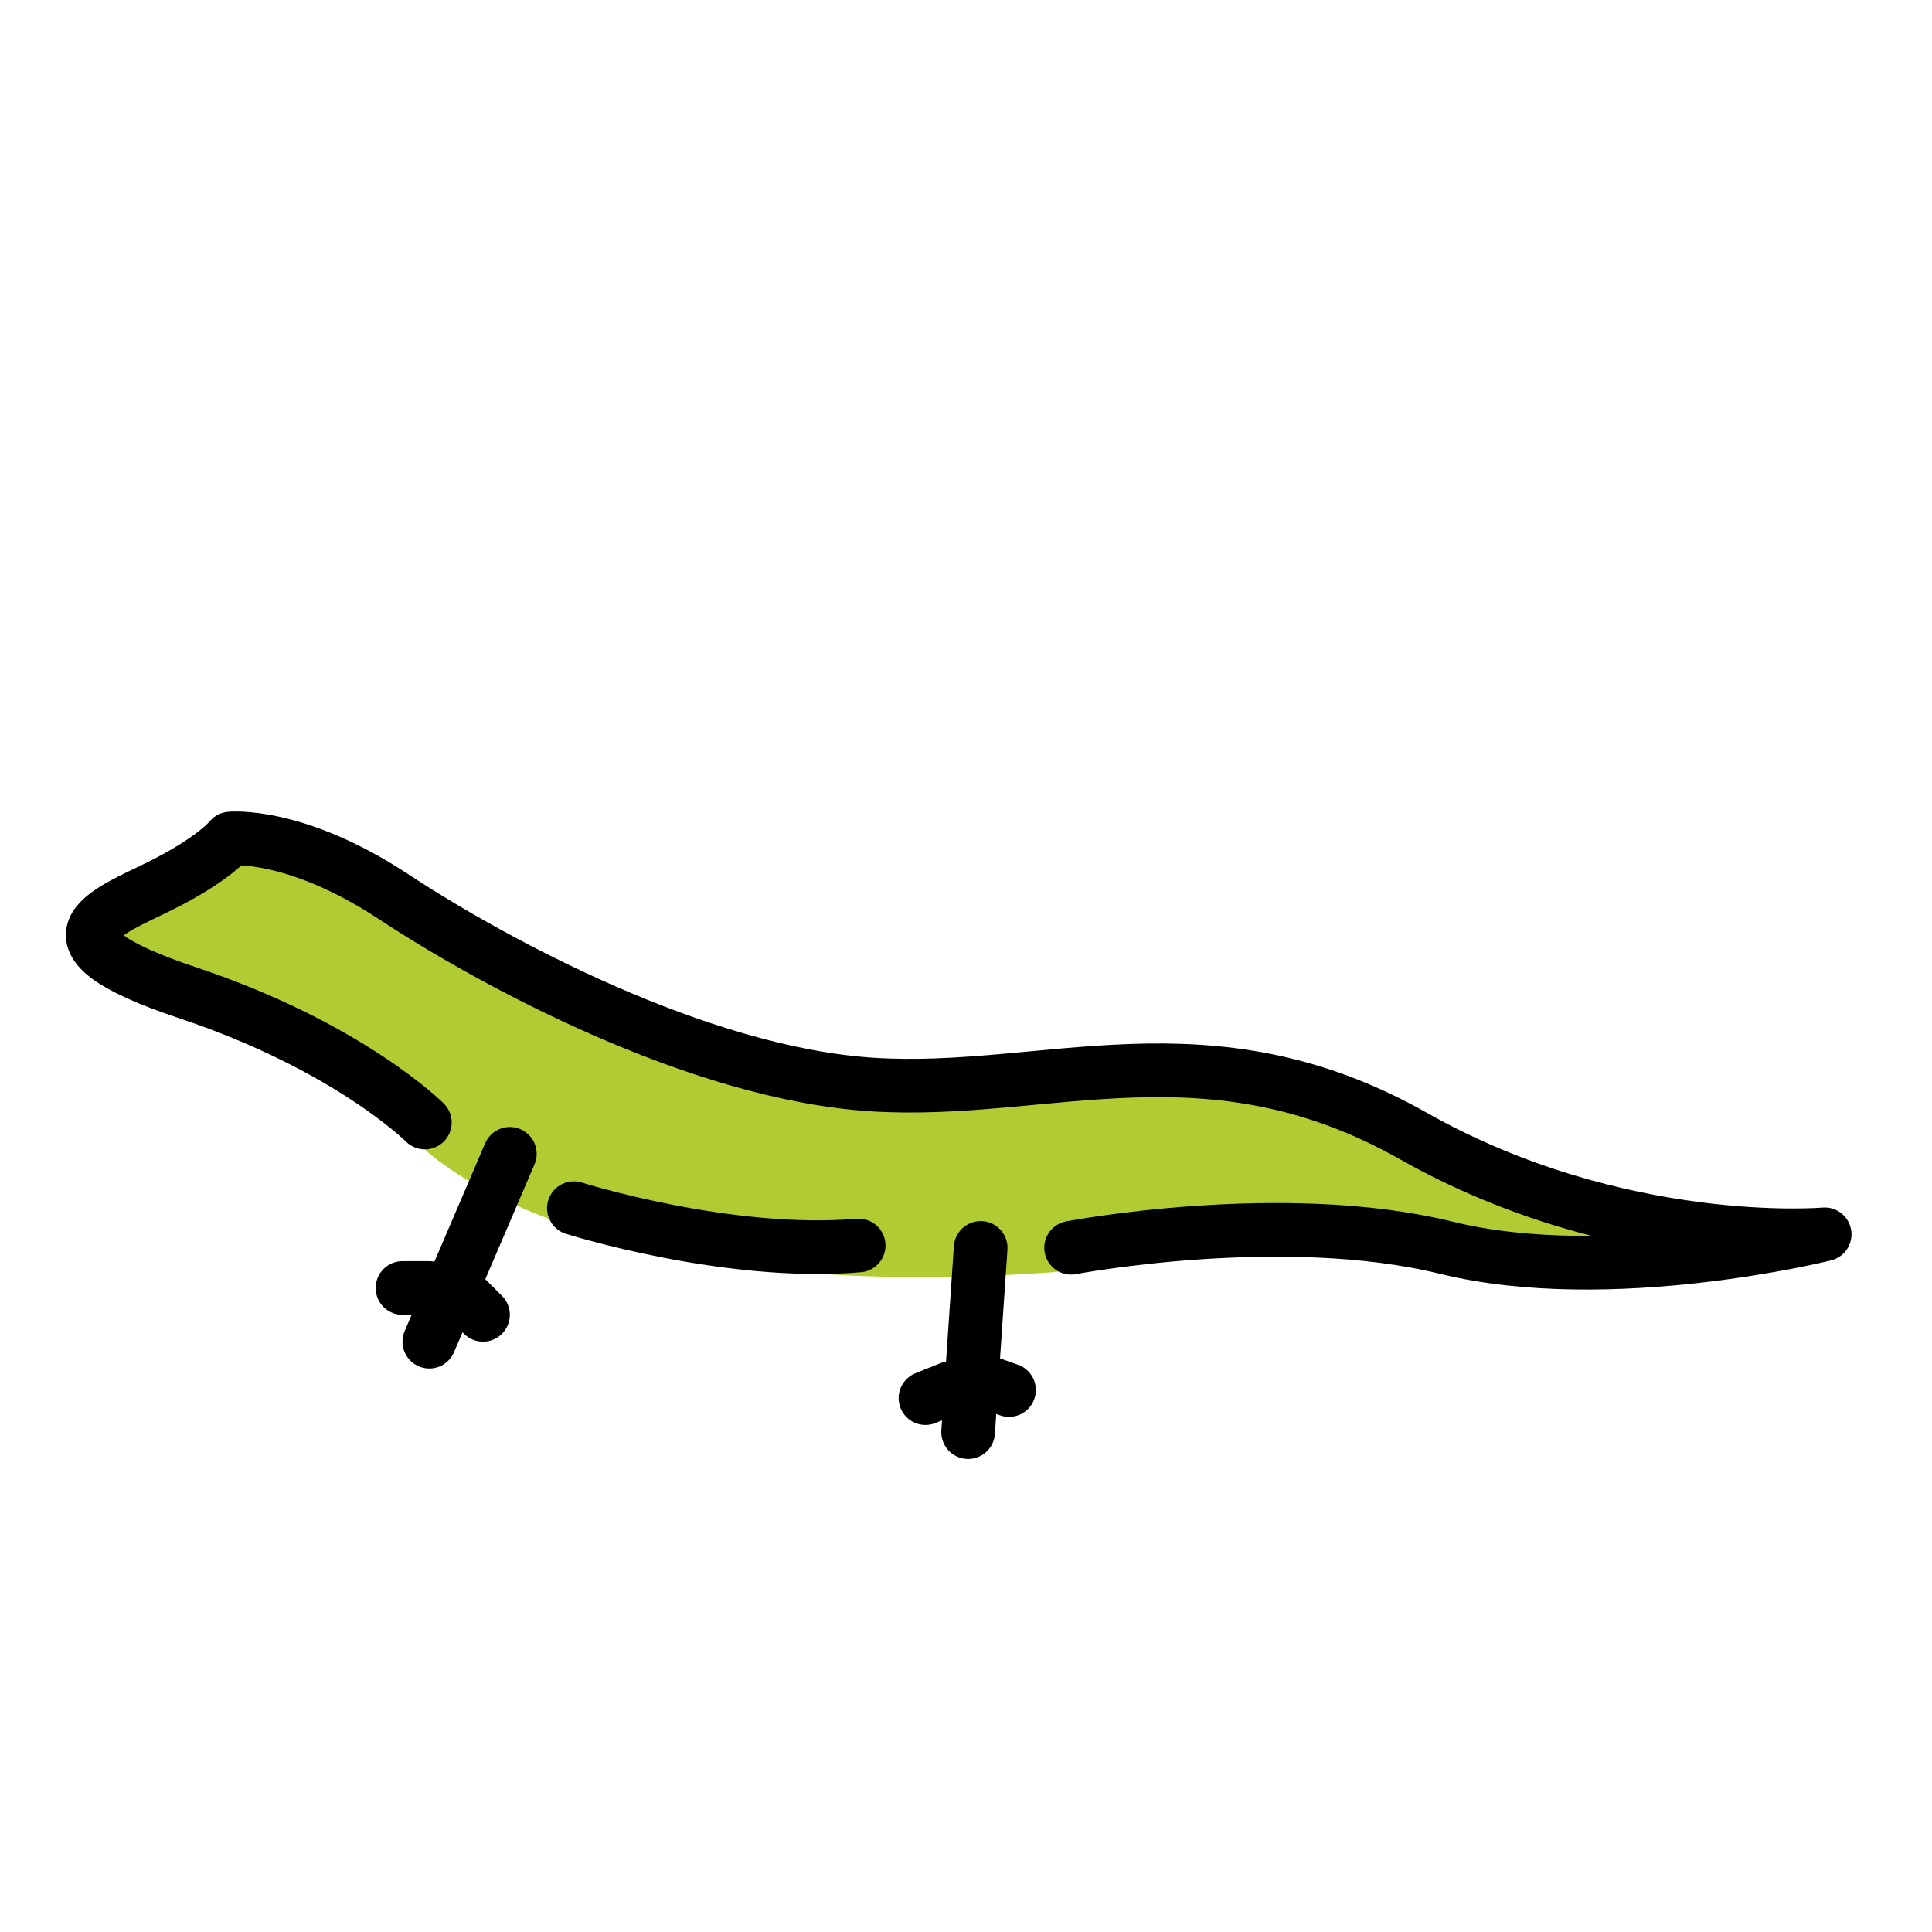
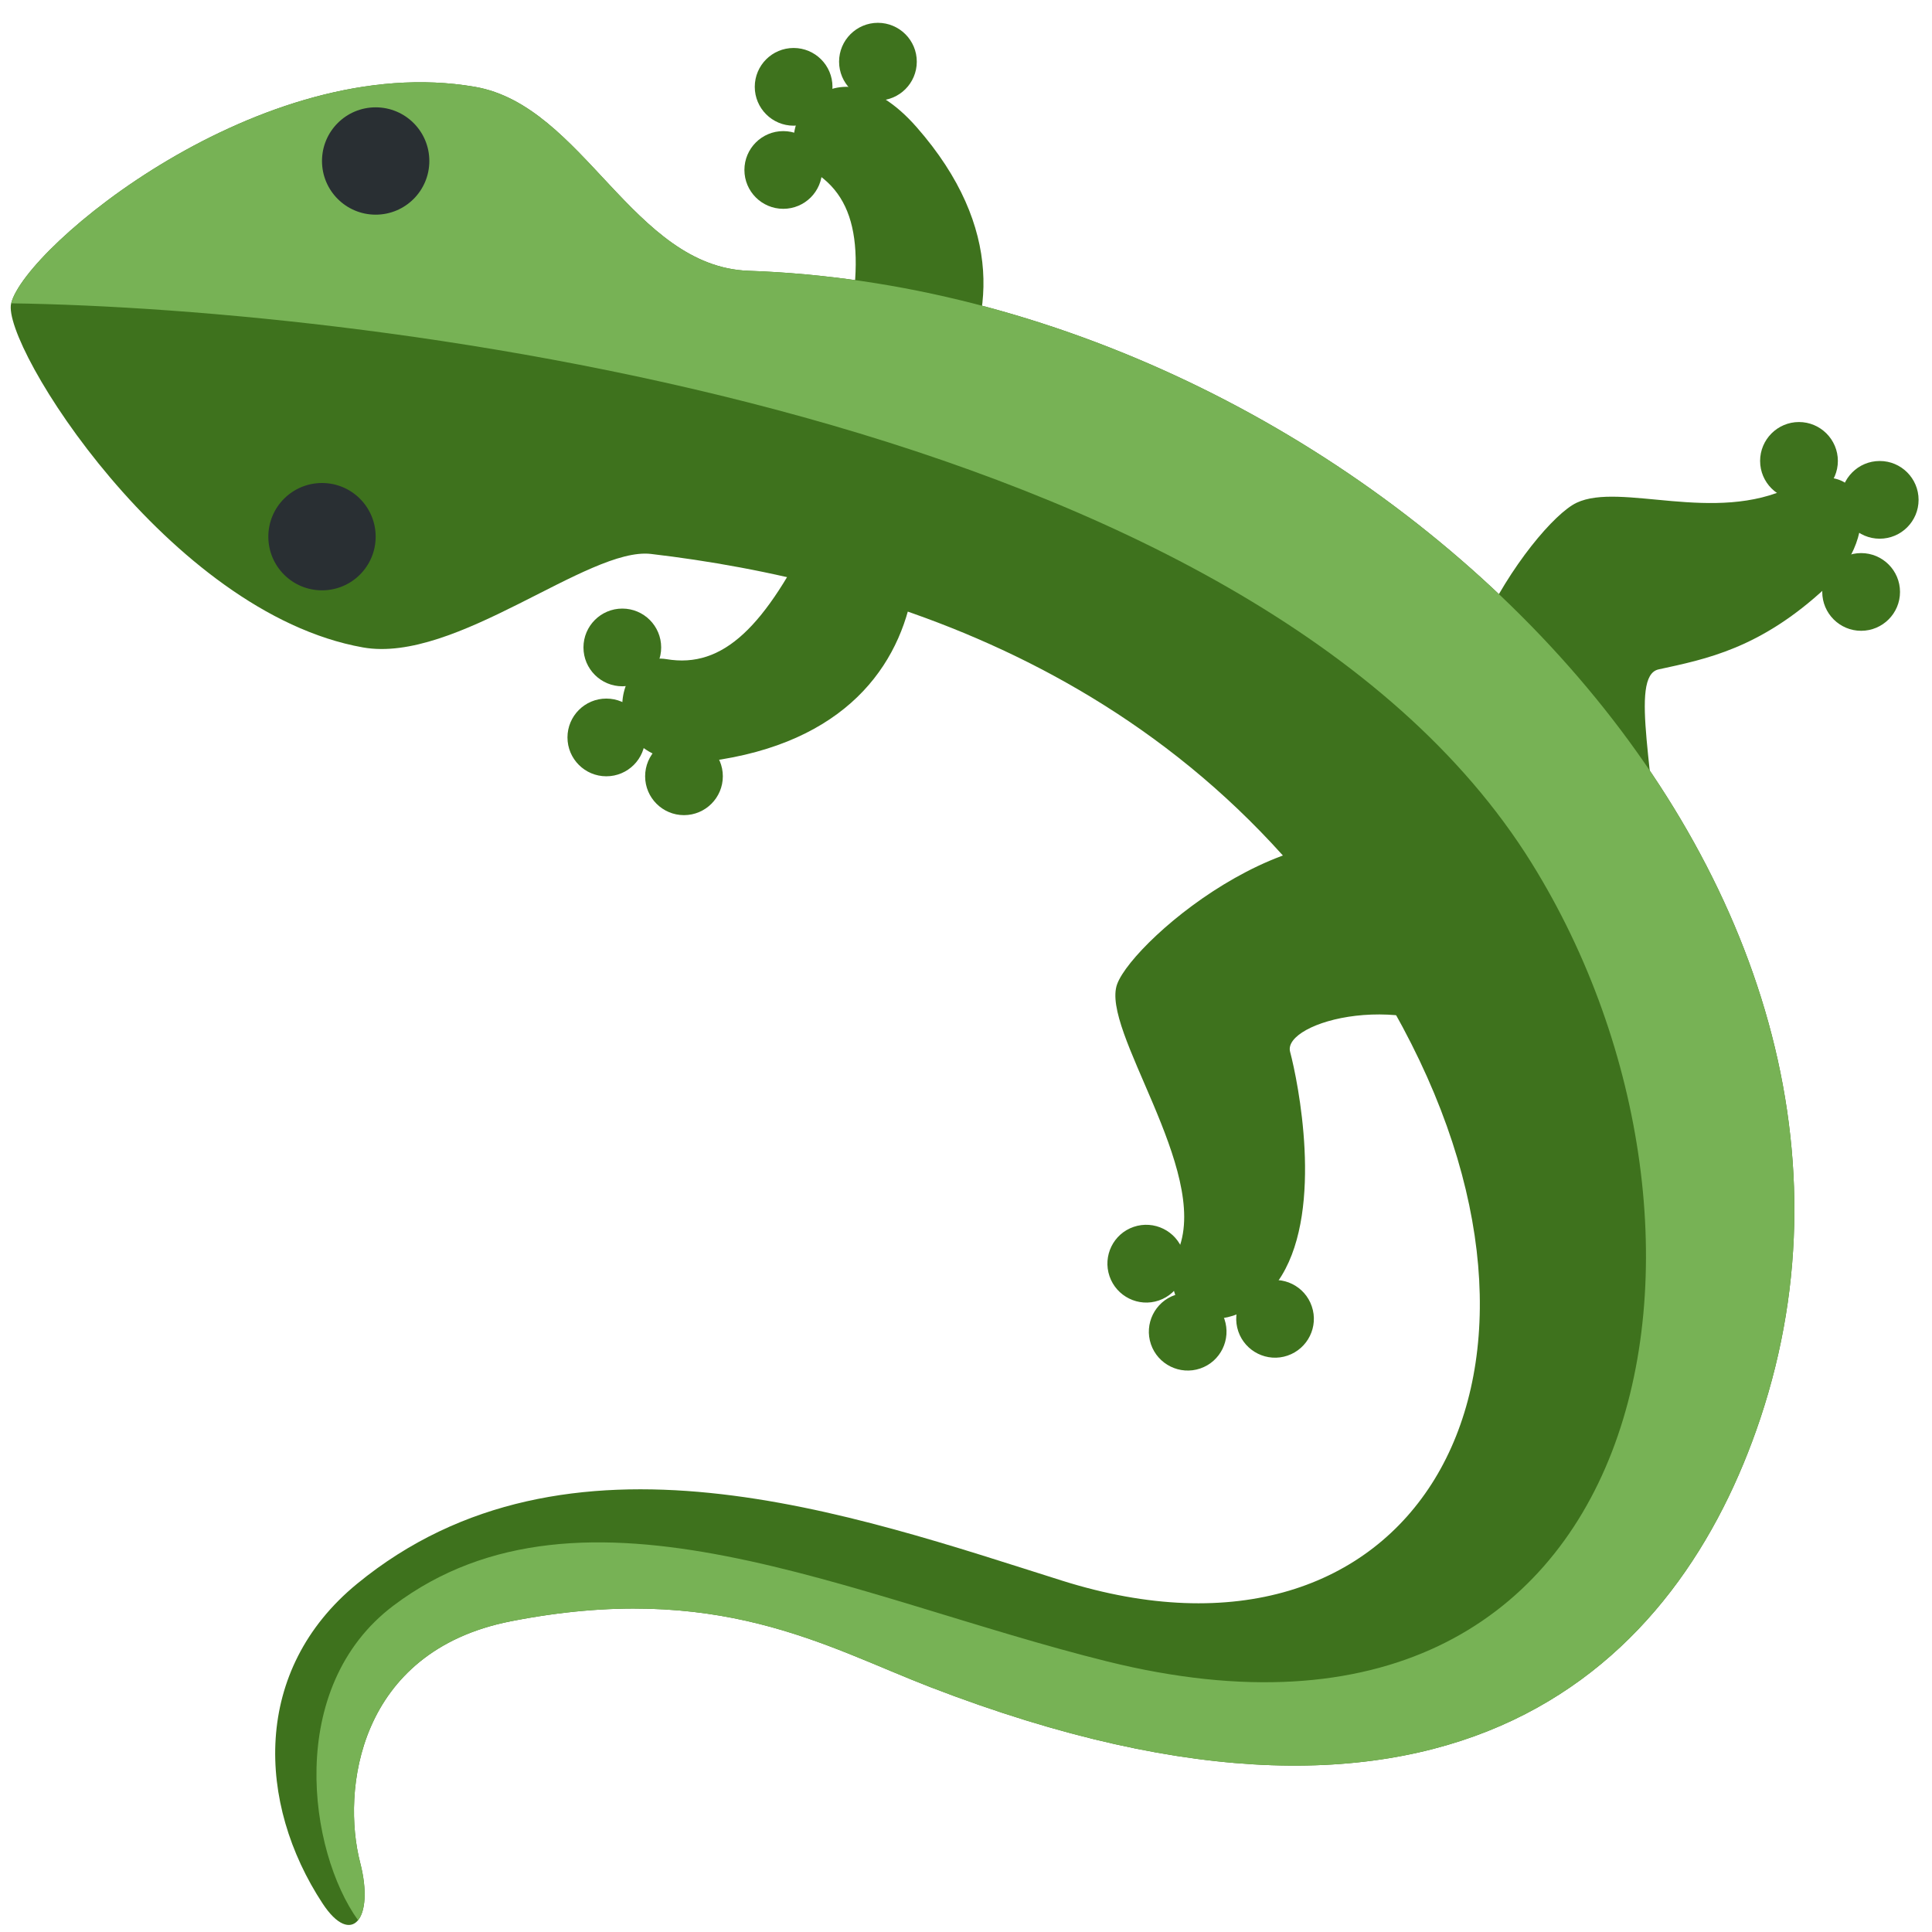
- <svg xmlns="http://www.w3.org/2000/svg" id="emoji" viewBox="0 0 72 72">
-   <g id="color">
-     <path fill="#B1CC33" stroke="none" d="M39.917,47.358c0,0,7.882-2.358,13.983-0.858S68,46,68,46s-7.667,0.667-15.333-3.667 S39,40.833,32.5,40.417c-6.5-0.417-14.167-4.583-17.833-7C11,31,8.583,31.25,8.583,31.25S8,32,6,33s-5,2,1,4 s8.833,5.833,8.833,5.833S21.833,48.858,39.917,47.358z" />
-   </g>
-   <g id="hair" />
-   <g id="skin" />
-   <g id="skin-shadow" />
-   <g id="line">
-     <path fill="none" stroke="#000000" stroke-linecap="round" stroke-linejoin="round" stroke-miterlimit="10" stroke-width="2" d="M39.917,46.5c0,0,7.882-1.5,13.983,0S68,46,68,46s-7.667,0.667-15.333-3.667S39,40.833,32.5,40.417 c-6.5-0.417-14.167-4.583-17.833-7C11,31,8.583,31.25,8.583,31.25S8,32,6,33s-5,2,1,4s8.833,4.833,8.833,4.833" />
-     <path fill="none" stroke="#000000" stroke-linecap="round" stroke-linejoin="round" stroke-miterlimit="10" stroke-width="2" d="M21.387,45.026c0,0,5.716,1.807,10.613,1.39" />
-     <line x1="19" x2="16" y1="43" y2="50" fill="none" stroke="#000000" stroke-linecap="round" stroke-linejoin="round" stroke-miterlimit="10" stroke-width="2" />
-     <line x1="16" x2="15" y1="48" y2="48" fill="none" stroke="#000000" stroke-linecap="round" stroke-linejoin="round" stroke-miterlimit="10" stroke-width="2" />
-     <line x1="17" x2="18" y1="48" y2="49" fill="none" stroke="#000000" stroke-linecap="round" stroke-linejoin="round" stroke-miterlimit="10" stroke-width="2" />
-     <line x1="36.547" x2="36.079" y1="46.506" y2="53.371" fill="none" stroke="#000000" stroke-linecap="round" stroke-linejoin="round" stroke-miterlimit="10" stroke-width="2" />
-     <line x1="35.418" x2="34.49" y1="51.73" y2="52.104" fill="none" stroke="#000000" stroke-linecap="round" stroke-linejoin="round" stroke-miterlimit="10" stroke-width="2" />
-     <line x1="36.345" x2="37.603" y1="51.356" y2="51.803" fill="none" stroke="#000000" stroke-linecap="round" stroke-linejoin="round" stroke-miterlimit="10" stroke-width="2" />
-   </g>
+ <svg xmlns="http://www.w3.org/2000/svg" viewBox="0 0 36 36">
+   <path fill="#3E721D" d="M15.66 6.844c.485-2.03.384-3.139-.553-3.677-.936-.537.337-2.666 1.977-.793 1.641 1.873 1.428 3.618.662 4.853-.767 1.234-2.336.66-2.086-.383zm-.48 2.951c-.916 1.877-1.699 2.668-2.764 2.487-1.064-.18-1.435 2.272 1.023 1.869 2.457-.403 3.401-1.886 3.595-3.326.193-1.44-1.383-1.994-1.854-1.03zm11.336 6.261c-2.072-1.377-5.382 1.43-5.699 2.28-.317.85 1.721 3.461 1.146 4.94-.577 1.477 1.142 1.768 1.92.491.778-1.278.304-3.612.156-4.169-.148-.557 2.189-1.219 3.671-.037 1.481 1.18-.323-2.925-1.194-3.505zm1.068-.818c-1.546-1.949.975-5.482 1.794-5.87.821-.387 2.572.402 3.997-.295 1.424-.697 1.745.854.65 1.874-1.227 1.142-2.241 1.335-3.119 1.526-.563.122-.032 2.033-.009 3.97.023 1.799-2.663-.385-3.313-1.205z" />
+   <path fill="#3E721D" d="M15.319 3.167c0 .4-.324.724-.724.724-.399 0-.724-.324-.724-.724 0-.399.324-.724.724-.724.4 0 .724.325.724.724zm-2.999 8.897c0 .399-.324.724-.724.724-.399 0-.724-.324-.724-.724 0-.399.324-.724.724-.724.4 0 .724.324.724.724zm-.298 1.677c0 .4-.324.724-.724.724-.399 0-.724-.324-.724-.724 0-.399.324-.724.724-.724.4 0 .724.324.724.724zm1.447.724c0 .399-.324.724-.724.724-.399 0-.724-.324-.724-.724 0-.4.324-.724.724-.724.4 0 .724.324.724.724zm8.575 8.848c.128.378-.073.791-.452.92-.377.129-.789-.075-.918-.453s.072-.79.45-.919c.379-.129.791.074.92.452zm.772 1.268c.128.378-.073.79-.452.919-.377.128-.789-.074-.918-.452-.129-.377.073-.79.451-.918.379-.13.791.073.919.451zm1.627-.24c.13.377-.073.79-.452.919-.376.129-.788-.074-.917-.451-.129-.378.073-.791.45-.919.379-.13.791.073.919.451zm9.803-15.752c0 .399-.325.724-.725.724s-.724-.325-.724-.724c0-.399.324-.725.724-.725s.725.326.725.725zm1.504.725c0 .399-.324.724-.725.724-.398 0-.723-.325-.723-.724s.324-.724.723-.724c.401-.001.725.325.725.724zm-.346 1.716c0 .399-.324.724-.725.724-.399 0-.724-.325-.724-.724 0-.399.324-.724.724-.724.401 0 .725.325.725.724zM15.512 1.618c0 .399-.324.724-.724.724-.399 0-.724-.324-.724-.724 0-.4.324-.724.724-.724.4 0 .724.324.724.724zm1.571-.469c0 .4-.324.724-.724.724-.399 0-.724-.324-.724-.724 0-.399.324-.724.724-.724.4.001.724.325.724.724z" />
+   <path fill="#3E721D" d="M.208 5.652C.472 4.599 4.865.929 8.85 1.618c2.024.351 2.942 3.354 5.102 3.428 11.289.389 22.272 11.138 18.847 21.391-1.506 4.507-5.618 8.798-15.461 5.001-1.956-.754-3.97-1.985-7.824-1.227-2.852.563-3.149 3.159-2.803 4.497.272 1.048-.161 1.582-.701.759-1.226-1.867-1.317-4.347.643-5.955 3.912-3.211 9.248-1.284 13.137-.059 6.481 2.044 9.917-3.651 6.346-10.315-3.503-6.54-9.812-8.324-14.005-8.816-1.168-.137-3.639 2.048-5.367 1.742C3.143 11.421.018 6.416.208 5.652z" />
+   <path fill="#77B255" d="M.208 5.652C.472 4.599 4.865.929 8.85 1.618c2.024.351 2.942 3.354 5.102 3.428 11.289.389 22.272 11.138 18.847 21.391-1.506 4.507-5.618 8.798-15.461 5.001-1.956-.754-3.97-1.985-7.824-1.227-2.852.563-3.149 3.159-2.803 4.497.134.516.097.906-.039 1.073-.922-1.281-1.362-4.339.661-5.864 3.539-2.667 8.568-.131 13.301 1.042 10.251 2.541 12.183-7.995 7.907-14.875C23.355 7.736 7 5.75.208 5.652z" />
+   <circle fill="#292F33" cx="7" cy="3" r="1" />
+   <circle fill="#292F33" cx="6" cy="10" r="1" />
</svg>
